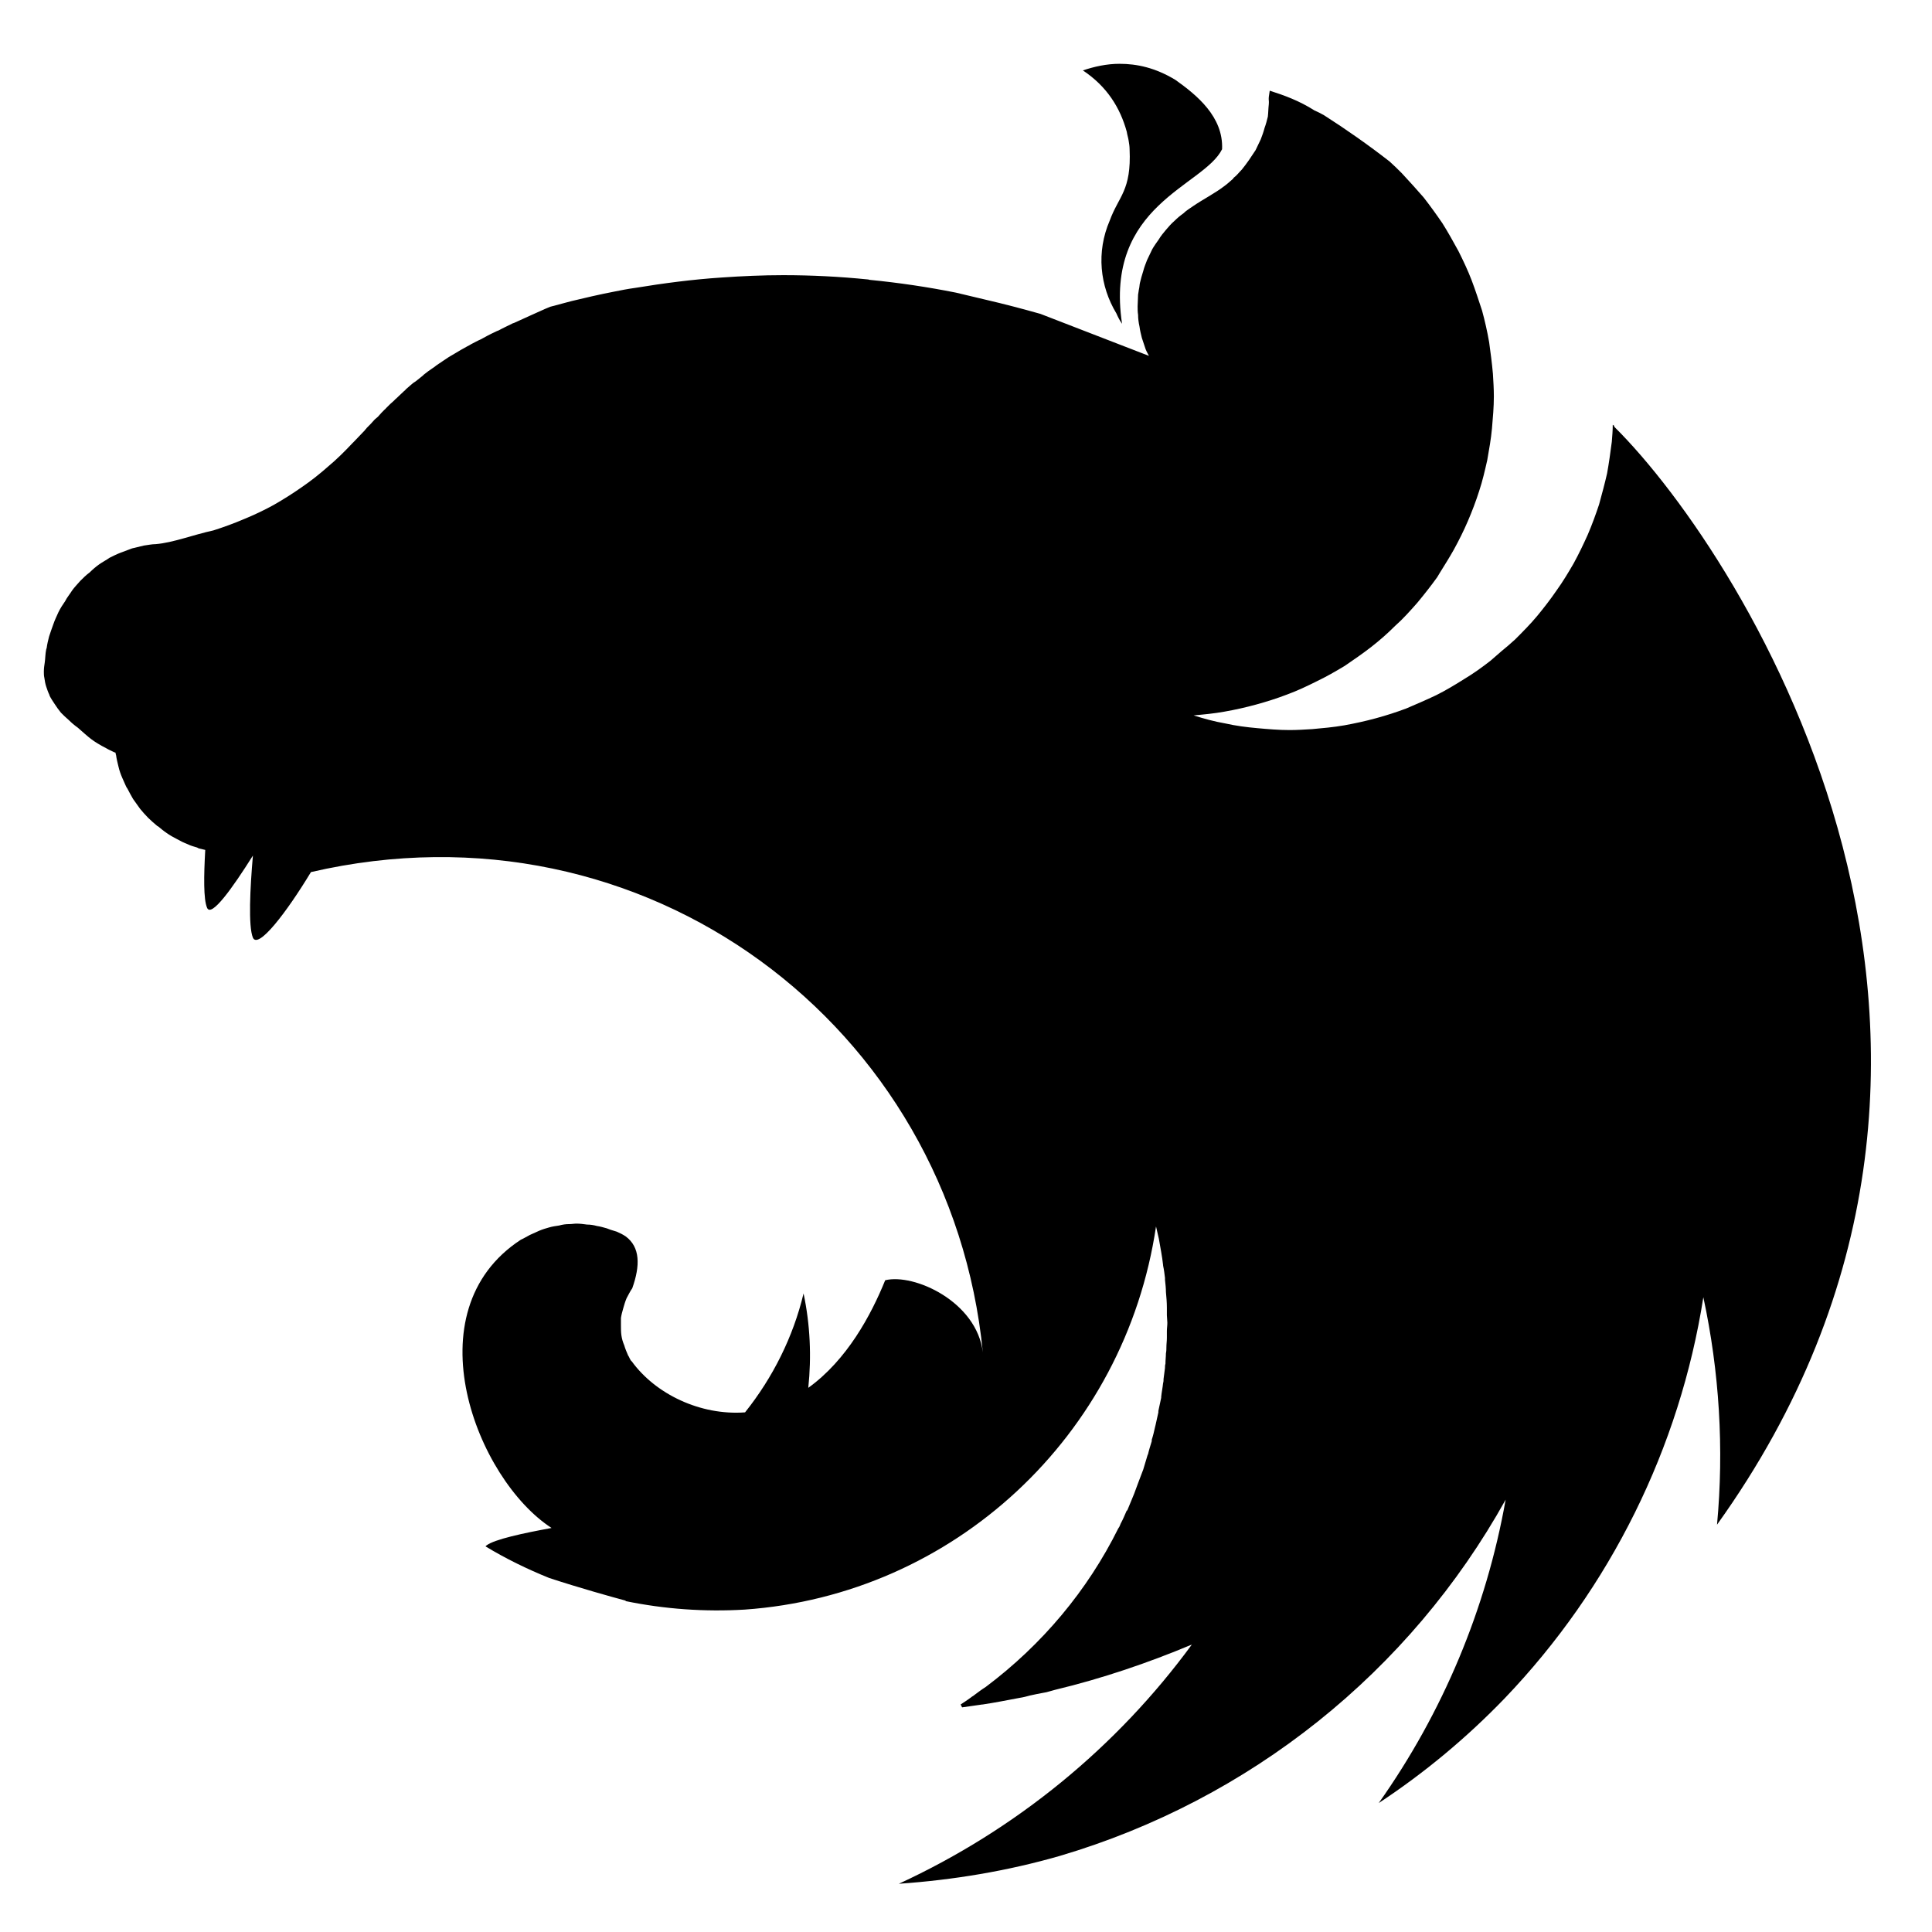
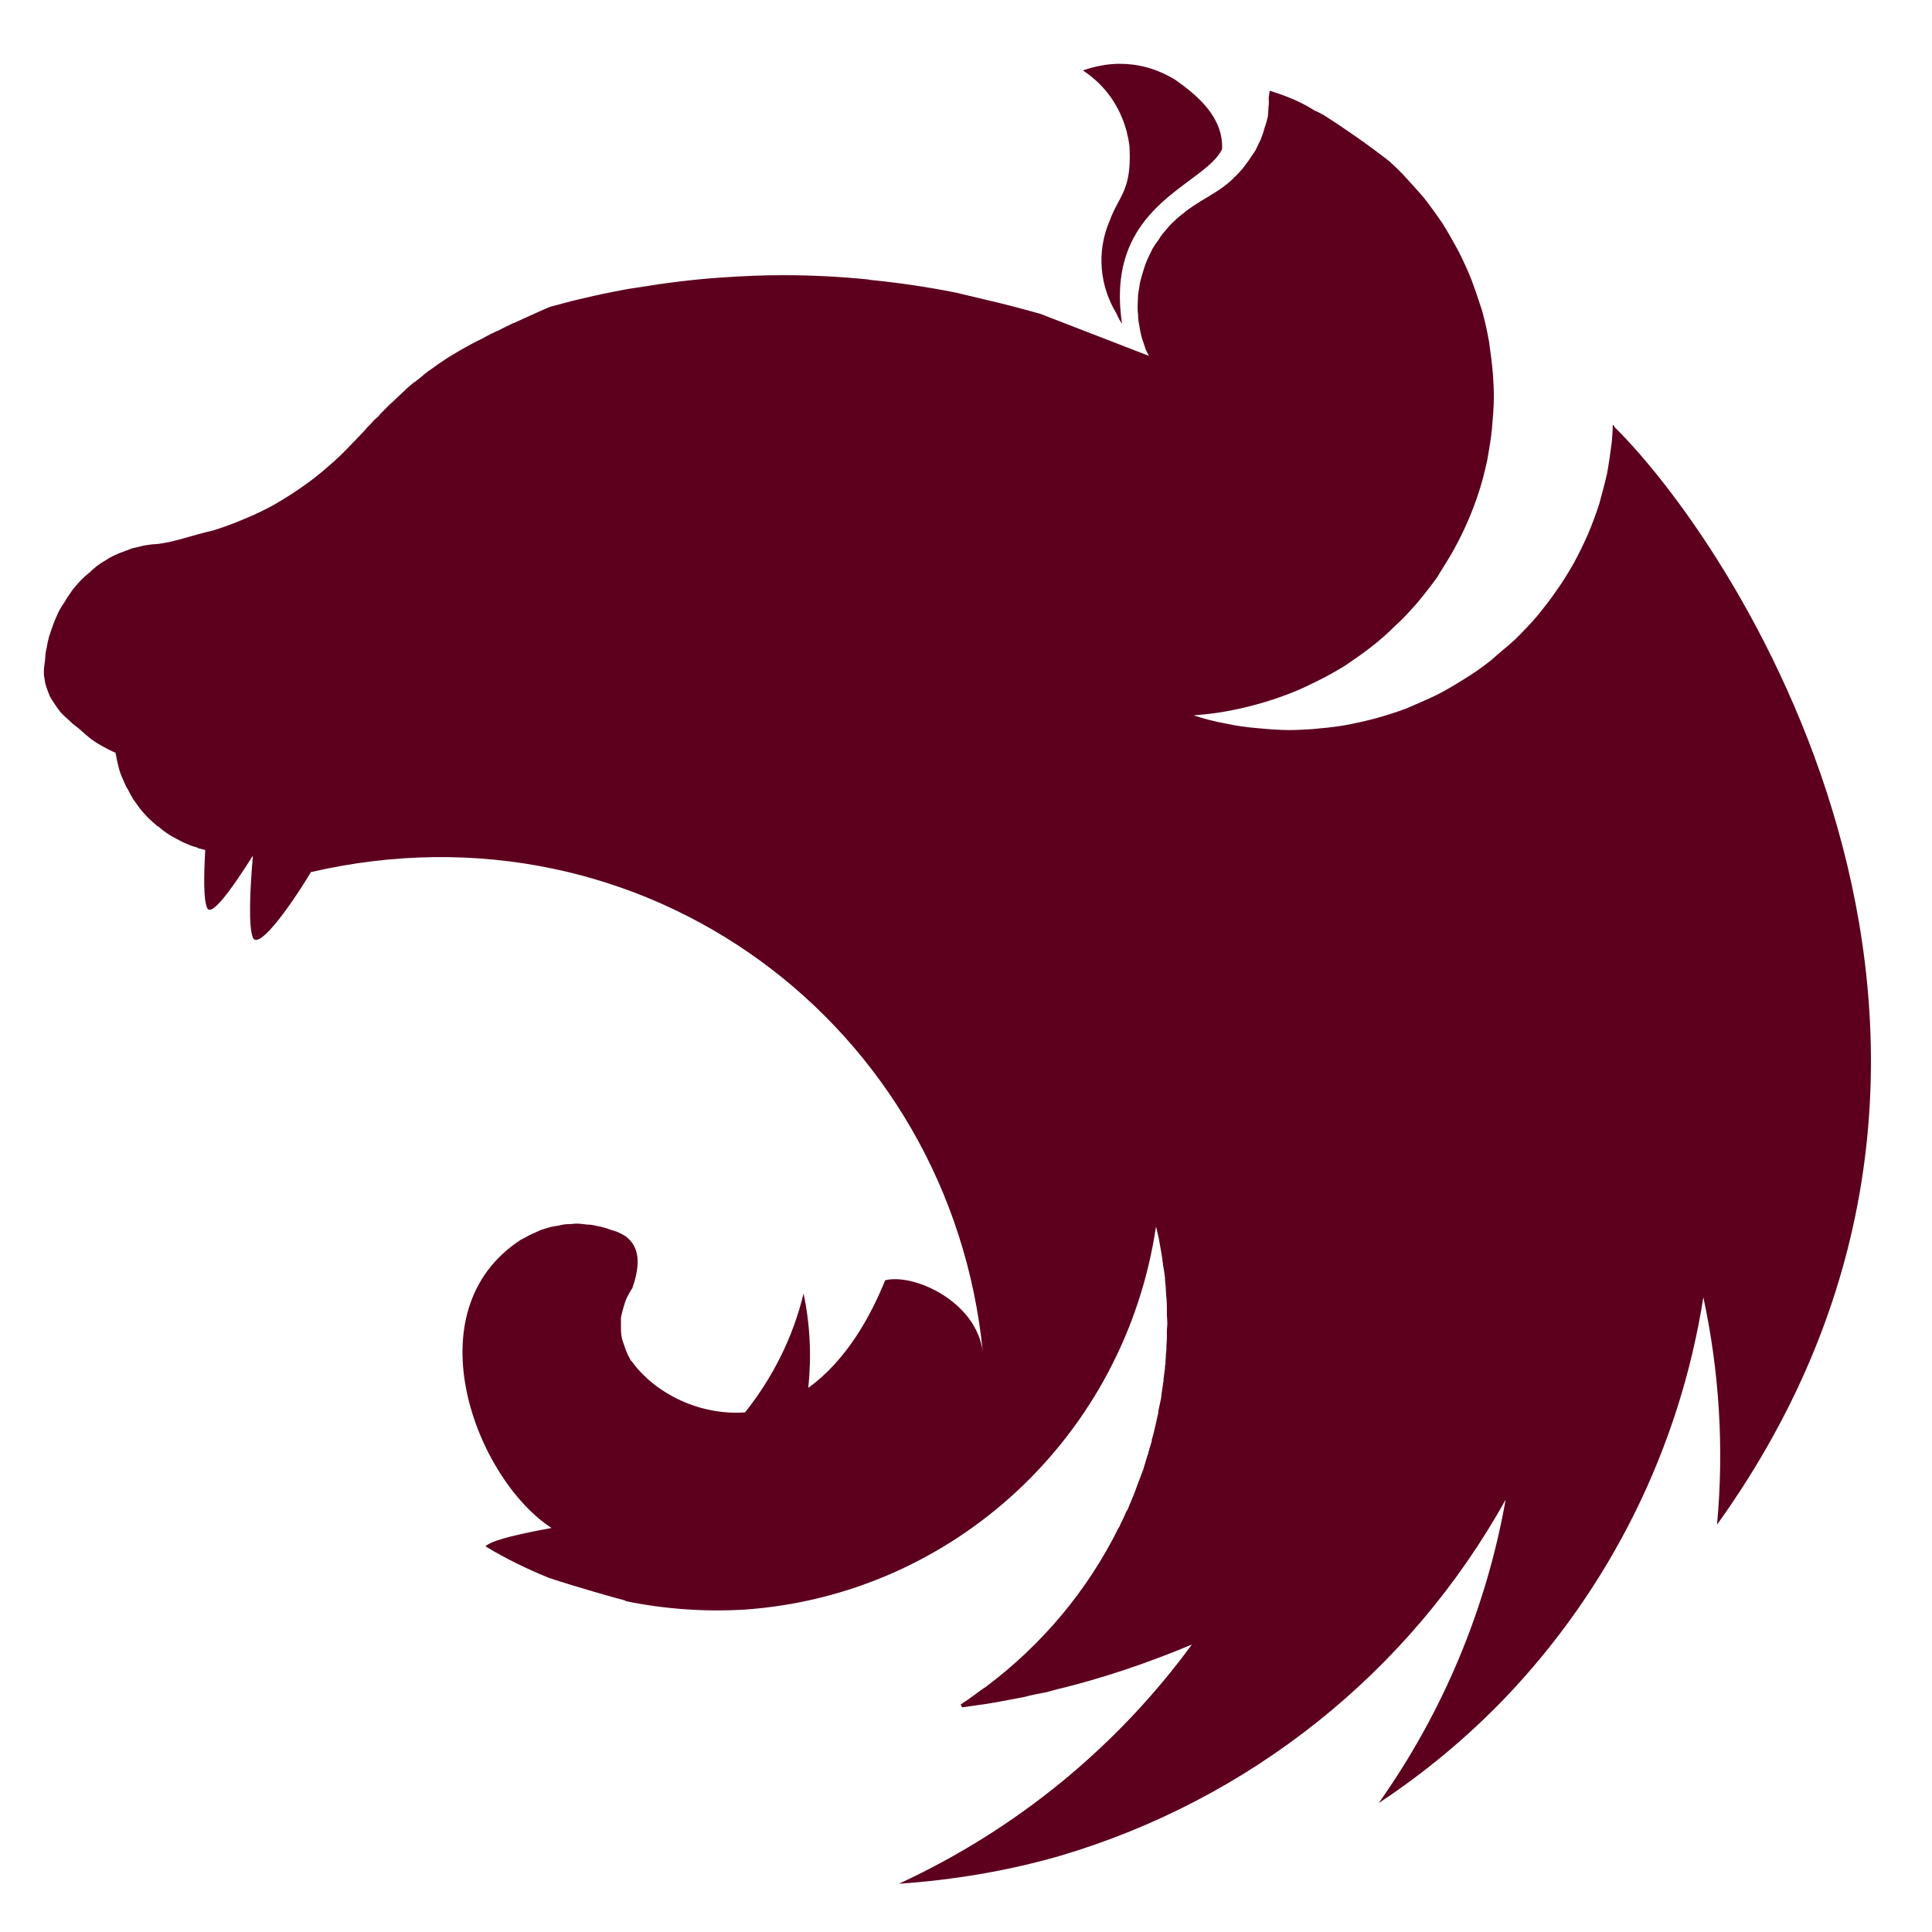
<svg xmlns="http://www.w3.org/2000/svg" height="32px" viewBox="0 0 264.583 255.588" width="32px">
-   <path d="m153.338 45.652c-1.809 0-3.489.388-5.04.905 3.296 2.197 5.105 5.105 6.01 8.401.065.452.194.775.259 1.228.065.388.129.775.129 1.163.259 5.687-1.486 6.397-2.714 9.758-1.874 4.33-1.357 8.982.905 12.73.194.452.452.969.775 1.422-2.456-16.349 11.179-18.804 13.699-23.909.194-4.459-3.489-7.431-6.397-9.499-2.779-1.68-5.299-2.197-7.625-2.197zm20.549 3.683c-.259 1.486-.065 1.099-.129 1.874-.065.517-.065 1.163-.129 1.68-.129.517-.259 1.034-.452 1.551-.129.517-.323 1.034-.517 1.551-.259.517-.452.969-.711 1.486-.194.259-.323.517-.517.775-.129.194-.259.388-.388.582-.323.452-.646.905-.969 1.292-.388.388-.711.84-1.163 1.163v.065c-.388.323-.775.711-1.228 1.034-1.357 1.034-2.908 1.809-4.33 2.779-.452.323-.905.582-1.292.969-.452.323-.84.646-1.228 1.034-.452.388-.775.775-1.163 1.228-.323.388-.711.84-.969 1.292-.323.452-.646.905-.905 1.357-.259.517-.452.969-.711 1.486-.194.517-.388.969-.517 1.486-.194.582-.323 1.099-.452 1.616-.065.259-.065.582-.129.84-.065.259-.065.517-.129.775 0 .517-.065 1.099-.065 1.615 0 .388 0 .775.065 1.163 0 .517.065 1.034.194 1.615.065.517.194 1.034.323 1.551.194.517.323 1.034.517 1.551.129.323.323.646.452.905l-14.863-5.751c-2.52-.711-4.976-1.357-7.496-1.939-1.357-.323-2.714-.646-4.071-.969-3.877-.775-7.819-1.357-11.761-1.745-.129 0-.194-.065-.323-.065-3.877-.388-7.69-.582-11.567-.582-2.843 0-5.687.129-8.465.323-3.942.259-7.884.775-11.825 1.422-.969.129-1.939.323-2.908.517-2.003.388-3.942.84-5.816 1.292-.969.259-1.939.517-2.908.775-.969.388-1.874.84-2.779 1.228-.711.323-1.422.646-2.132.969-.129.065-.259.065-.323.129-.646.323-1.228.582-1.809.905-.194.065-.323.129-.452.194-.711.323-1.422.711-2.003 1.034-.452.194-.905.452-1.292.646-.194.129-.452.259-.582.323-.582.323-1.163.646-1.68.969-.582.323-1.099.646-1.551.969-.452.323-.905.582-1.292.905-.065.065-.129.065-.194.129-.388.259-.84.582-1.228.905 0 0-.065.065-.129.129-.323.259-.646.517-.969.775-.129.065-.259.194-.388.259-.323.259-.646.582-.969.84-.065.129-.194.194-.259.259-.388.388-.775.711-1.163 1.099-.065 0-.065.065-.129.129-.388.323-.775.711-1.163 1.099-.065.065-.065.129-.129.129-.323.323-.646.646-.969 1.034-.129.129-.323.259-.452.388-.323.388-.711.775-1.099 1.163-.065.129-.194.194-.259.323-.517.517-.969 1.034-1.486 1.551-.065.065-.129.129-.194.194-1.034 1.099-2.132 2.197-3.296 3.166-1.163 1.034-2.391 2.003-3.619 2.843-1.292.905-2.52 1.68-3.877 2.456-1.292.711-2.649 1.357-4.071 1.939-1.357.582-2.779 1.099-4.2 1.551-2.714.582-5.493 1.68-7.884 1.874-.517 0-1.099.129-1.615.194-.582.129-1.099.259-1.615.388-.517.194-1.034.388-1.551.582-.517.194-1.034.452-1.551.711-.452.323-.969.582-1.422.905-.452.323-.905.711-1.292 1.099-.452.323-.905.775-1.292 1.163-.388.452-.775.84-1.099 1.292-.323.517-.711.969-.969 1.486-.323.452-.646.969-.905 1.486-.259.582-.517 1.099-.711 1.68-.194.517-.388 1.099-.582 1.68-.129.517-.259 1.034-.323 1.551 0 .065-.065.129-.065.194-.129.582-.129 1.357-.194 1.745-.065.452-.129.84-.129 1.292 0 .259 0 .582.065.84.065.452.129.84.259 1.228.129.388.259.775.452 1.163v.065c.194.388.452.775.711 1.163.259.388.517.775.84 1.163.323.323.711.711 1.099 1.034.388.388.775.711 1.228 1.034 1.551 1.357 1.939 1.809 3.942 2.843.323.194.646.323 1.034.517.065 0 .129.065.194.065 0 .129 0 .194.065.323.065.517.194 1.034.323 1.551.129.582.323 1.099.517 1.551.194.388.323.775.517 1.163.065.129.129.259.194.323.259.517.517.969.775 1.422.323.452.646.905.969 1.357.323.388.711.84 1.099 1.228.388.388.775.711 1.228 1.099 0 0 .065.065.129.065.388.323.775.646 1.163.905.452.323.905.582 1.422.84.452.259.969.517 1.486.711.388.194.84.323 1.292.452.065.065.129.065.259.129.259.065.582.129.84.194-.194 3.489-.259 6.785.259 7.948.582 1.292 3.425-2.649 6.268-7.173-.388 4.459-.646 9.693 0 11.244.711 1.615 4.588-3.425 7.948-8.982 45.815-10.598 87.624 21.066 92.018 65.783-.84-6.979-9.434-10.856-13.376-9.887-1.939 4.782-5.234 10.921-10.533 14.733.452-4.265.259-8.659-.646-12.924-1.422 5.945-4.2 11.502-8.013 16.284-6.139.452-12.278-2.52-15.509-6.979-.259-.194-.323-.582-.517-.84-.194-.452-.388-.905-.517-1.357-.194-.452-.323-.905-.388-1.357-.065-.452-.065-.905-.065-1.422 0-.323 0-.646 0-.969.065-.452.194-.905.323-1.357.129-.452.259-.905.452-1.357.259-.452.452-.905.775-1.357 1.099-3.102 1.099-5.622-.905-7.108-.388-.259-.775-.452-1.228-.646-.259-.065-.582-.194-.84-.259-.194-.065-.323-.129-.517-.194-.452-.129-.905-.259-1.357-.323-.452-.129-.905-.194-1.357-.194-.452-.065-.969-.129-1.422-.129-.323 0-.646.065-.969.065-.517 0-.969.065-1.422.194-.452.065-.905.129-1.357.259-.452.129-.905.259-1.357.452-.452.194-.84.388-1.292.582-.388.194-.775.452-1.228.646-15.056 9.822-6.074 32.827 4.2 39.483-3.877.711-7.819 1.551-8.917 2.391-.065.065-.129.129-.129.129 2.779 1.68 5.687 3.102 8.724 4.329 4.136 1.357 8.53 2.585 10.468 3.102v.065c5.363 1.099 10.791 1.486 16.284 1.163 28.626-2.003 52.083-23.78 56.348-52.471.129.582.259 1.099.388 1.68.194 1.163.452 2.391.582 3.619v.065c.129.582.194 1.163.259 1.68v.259c.065.582.129 1.163.129 1.68.065.711.129 1.422.129 2.132v1.034c0 .323.065.711.065 1.034 0 .388-.065.775-.065 1.163v.905c0 .452-.065.84-.065 1.292 0 .259 0 .517-.065.84 0 .452-.065.905-.065 1.422-.065.194-.065.388-.065.582-.065.517-.129.969-.194 1.486 0 .194 0 .388-.065.582-.065.646-.194 1.228-.259 1.874v.065.065c-.129.582-.259 1.228-.388 1.809v.194c-.129.582-.259 1.163-.388 1.745 0 .065-.065.194-.065.259-.129.582-.259 1.163-.452 1.745v.194c-.194.646-.388 1.228-.517 1.809-.065.065-.065.129-.065.129-.194.646-.388 1.292-.582 1.939-.259.646-.452 1.228-.711 1.874-.259.646-.452 1.292-.711 1.874-.259.646-.517 1.228-.775 1.874h-.065c-.259.582-.517 1.228-.84 1.809-.065.194-.129.323-.194.452-.065.065-.065.129-.129.194-4.2 8.465-10.404 15.896-18.158 21.712-.517.323-1.034.711-1.551 1.099-.129.129-.323.194-.452.323-.452.323-.905.646-1.422.969l.194.388h.065c.905-.129 1.809-.259 2.714-.388h.065c1.68-.259 3.36-.582 5.04-.905.452-.065.969-.194 1.422-.323.323-.065.582-.129.905-.194.452-.065.905-.194 1.357-.259.388-.129.775-.194 1.163-.323 6.462-1.551 12.73-3.683 18.74-6.203-10.274 14.022-24.038 25.331-40.129 32.762 7.431-.517 14.863-1.745 22.035-3.813 26.042-7.69 47.948-25.202 61.065-48.788-2.649 14.927-8.594 29.143-17.383 41.55 6.268-4.136 12.019-8.918 17.253-14.346 14.475-15.121 23.974-34.313 27.205-54.927 2.197 10.21 2.843 20.743 1.874 31.147 46.655-65.072 3.877-132.535-14.022-150.305-.065-.129-.129-.194-.129-.323-.065.065-.065.065-.065.129 0-.065 0-.065-.065-.129 0 .775-.065 1.551-.129 2.326-.194 1.486-.388 2.908-.646 4.33-.323 1.422-.711 2.843-1.099 4.265-.452 1.357-.969 2.779-1.551 4.136-.582 1.292-1.228 2.649-1.939 3.942-.711 1.228-1.486 2.52-2.326 3.683-.84 1.228-1.745 2.391-2.649 3.489-.969 1.163-2.003 2.197-3.037 3.231-.646.582-1.228 1.099-1.874 1.615-.517.452-.969.84-1.486 1.292-1.163.905-2.326 1.745-3.619 2.52-1.228.775-2.52 1.551-3.813 2.197-1.357.646-2.714 1.228-4.071 1.809-1.357.517-2.779.969-4.2 1.357-1.422.388-2.908.711-4.329.969-1.486.259-2.972.388-4.394.517-1.034.065-2.068.129-3.102.129-1.486 0-2.972-.129-4.394-.259-1.486-.129-2.973-.323-4.394-.646-1.486-.259-2.908-.646-4.33-1.099h-.065c1.422-.129 2.843-.259 4.265-.517 1.486-.259 2.908-.582 4.33-.969 1.422-.388 2.843-.84 4.2-1.357 1.422-.517 2.779-1.163 4.071-1.809 1.357-.646 2.585-1.357 3.877-2.132 1.228-.84 2.456-1.68 3.619-2.585 1.163-.905 2.262-1.874 3.296-2.908 1.099-.969 2.068-2.068 3.037-3.166.969-1.163 1.874-2.326 2.714-3.489.129-.194.259-.452.388-.646.646-1.034 1.292-2.068 1.874-3.102.711-1.292 1.357-2.585 1.939-3.942.582-1.357 1.099-2.714 1.551-4.136.452-1.357.775-2.779 1.099-4.2.259-1.486.517-2.908.646-4.33.129-1.486.259-2.973.259-4.394 0-1.034-.065-2.068-.129-3.102-.129-1.486-.323-2.908-.517-4.33-.259-1.486-.582-2.908-.969-4.33-.452-1.357-.905-2.779-1.422-4.136-.517-1.357-1.163-2.714-1.809-4.006-.711-1.292-1.422-2.585-2.197-3.813-.84-1.228-1.68-2.391-2.585-3.554-.969-1.099-1.939-2.197-2.973-3.296-.517-.517-1.099-1.099-1.68-1.615-2.908-2.262-5.945-4.394-8.982-6.333-.452-.259-.84-.452-1.292-.646-2.132-1.357-4.136-2.068-6.139-2.714z" fill="#000" fill-rule="evenodd" transform="translate(0 -41.41249)" />
+   <path d="m153.338 45.652c-1.809 0-3.489.388-5.04.905 3.296 2.197 5.105 5.105 6.01 8.401.065.452.194.775.259 1.228.065.388.129.775.129 1.163.259 5.687-1.486 6.397-2.714 9.758-1.874 4.33-1.357 8.982.905 12.73.194.452.452.969.775 1.422-2.456-16.349 11.179-18.804 13.699-23.909.194-4.459-3.489-7.431-6.397-9.499-2.779-1.68-5.299-2.197-7.625-2.197zm20.549 3.683c-.259 1.486-.065 1.099-.129 1.874-.065.517-.065 1.163-.129 1.68-.129.517-.259 1.034-.452 1.551-.129.517-.323 1.034-.517 1.551-.259.517-.452.969-.711 1.486-.194.259-.323.517-.517.775-.129.194-.259.388-.388.582-.323.452-.646.905-.969 1.292-.388.388-.711.84-1.163 1.163v.065c-.388.323-.775.711-1.228 1.034-1.357 1.034-2.908 1.809-4.33 2.779-.452.323-.905.582-1.292.969-.452.323-.84.646-1.228 1.034-.452.388-.775.775-1.163 1.228-.323.388-.711.84-.969 1.292-.323.452-.646.905-.905 1.357-.259.517-.452.969-.711 1.486-.194.517-.388.969-.517 1.486-.194.582-.323 1.099-.452 1.616-.065.259-.065.582-.129.84-.065.259-.065.517-.129.775 0 .517-.065 1.099-.065 1.615 0 .388 0 .775.065 1.163 0 .517.065 1.034.194 1.615.065.517.194 1.034.323 1.551.194.517.323 1.034.517 1.551.129.323.323.646.452.905l-14.863-5.751c-2.52-.711-4.976-1.357-7.496-1.939-1.357-.323-2.714-.646-4.071-.969-3.877-.775-7.819-1.357-11.761-1.745-.129 0-.194-.065-.323-.065-3.877-.388-7.69-.582-11.567-.582-2.843 0-5.687.129-8.465.323-3.942.259-7.884.775-11.825 1.422-.969.129-1.939.323-2.908.517-2.003.388-3.942.84-5.816 1.292-.969.259-1.939.517-2.908.775-.969.388-1.874.84-2.779 1.228-.711.323-1.422.646-2.132.969-.129.065-.259.065-.323.129-.646.323-1.228.582-1.809.905-.194.065-.323.129-.452.194-.711.323-1.422.711-2.003 1.034-.452.194-.905.452-1.292.646-.194.129-.452.259-.582.323-.582.323-1.163.646-1.68.969-.582.323-1.099.646-1.551.969-.452.323-.905.582-1.292.905-.065.065-.129.065-.194.129-.388.259-.84.582-1.228.905 0 0-.065.065-.129.129-.323.259-.646.517-.969.775-.129.065-.259.194-.388.259-.323.259-.646.582-.969.84-.065.129-.194.194-.259.259-.388.388-.775.711-1.163 1.099-.065 0-.065.065-.129.129-.388.323-.775.711-1.163 1.099-.065.065-.065.129-.129.129-.323.323-.646.646-.969 1.034-.129.129-.323.259-.452.388-.323.388-.711.775-1.099 1.163-.065.129-.194.194-.259.323-.517.517-.969 1.034-1.486 1.551-.065.065-.129.129-.194.194-1.034 1.099-2.132 2.197-3.296 3.166-1.163 1.034-2.391 2.003-3.619 2.843-1.292.905-2.52 1.68-3.877 2.456-1.292.711-2.649 1.357-4.071 1.939-1.357.582-2.779 1.099-4.2 1.551-2.714.582-5.493 1.68-7.884 1.874-.517 0-1.099.129-1.615.194-.582.129-1.099.259-1.615.388-.517.194-1.034.388-1.551.582-.517.194-1.034.452-1.551.711-.452.323-.969.582-1.422.905-.452.323-.905.711-1.292 1.099-.452.323-.905.775-1.292 1.163-.388.452-.775.84-1.099 1.292-.323.517-.711.969-.969 1.486-.323.452-.646.969-.905 1.486-.259.582-.517 1.099-.711 1.68-.194.517-.388 1.099-.582 1.68-.129.517-.259 1.034-.323 1.551 0 .065-.065.129-.065.194-.129.582-.129 1.357-.194 1.745-.065.452-.129.84-.129 1.292 0 .259 0 .582.065.84.065.452.129.84.259 1.228.129.388.259.775.452 1.163v.065c.194.388.452.775.711 1.163.259.388.517.775.84 1.163.323.323.711.711 1.099 1.034.388.388.775.711 1.228 1.034 1.551 1.357 1.939 1.809 3.942 2.843.323.194.646.323 1.034.517.065 0 .129.065.194.065 0 .129 0 .194.065.323.065.517.194 1.034.323 1.551.129.582.323 1.099.517 1.551.194.388.323.775.517 1.163.065.129.129.259.194.323.259.517.517.969.775 1.422.323.452.646.905.969 1.357.323.388.711.84 1.099 1.228.388.388.775.711 1.228 1.099 0 0 .065.065.129.065.388.323.775.646 1.163.905.452.323.905.582 1.422.84.452.259.969.517 1.486.711.388.194.84.323 1.292.452.065.065.129.065.259.129.259.065.582.129.84.194-.194 3.489-.259 6.785.259 7.948.582 1.292 3.425-2.649 6.268-7.173-.388 4.459-.646 9.693 0 11.244.711 1.615 4.588-3.425 7.948-8.982 45.815-10.598 87.624 21.066 92.018 65.783-.84-6.979-9.434-10.856-13.376-9.887-1.939 4.782-5.234 10.921-10.533 14.733.452-4.265.259-8.659-.646-12.924-1.422 5.945-4.2 11.502-8.013 16.284-6.139.452-12.278-2.52-15.509-6.979-.259-.194-.323-.582-.517-.84-.194-.452-.388-.905-.517-1.357-.194-.452-.323-.905-.388-1.357-.065-.452-.065-.905-.065-1.422 0-.323 0-.646 0-.969.065-.452.194-.905.323-1.357.129-.452.259-.905.452-1.357.259-.452.452-.905.775-1.357 1.099-3.102 1.099-5.622-.905-7.108-.388-.259-.775-.452-1.228-.646-.259-.065-.582-.194-.84-.259-.194-.065-.323-.129-.517-.194-.452-.129-.905-.259-1.357-.323-.452-.129-.905-.194-1.357-.194-.452-.065-.969-.129-1.422-.129-.323 0-.646.065-.969.065-.517 0-.969.065-1.422.194-.452.065-.905.129-1.357.259-.452.129-.905.259-1.357.452-.452.194-.84.388-1.292.582-.388.194-.775.452-1.228.646-15.056 9.822-6.074 32.827 4.2 39.483-3.877.711-7.819 1.551-8.917 2.391-.065.065-.129.129-.129.129 2.779 1.68 5.687 3.102 8.724 4.329 4.136 1.357 8.53 2.585 10.468 3.102v.065c5.363 1.099 10.791 1.486 16.284 1.163 28.626-2.003 52.083-23.78 56.348-52.471.129.582.259 1.099.388 1.68.194 1.163.452 2.391.582 3.619v.065c.129.582.194 1.163.259 1.68v.259c.065.582.129 1.163.129 1.68.065.711.129 1.422.129 2.132v1.034c0 .323.065.711.065 1.034 0 .388-.065.775-.065 1.163v.905c0 .452-.065.84-.065 1.292 0 .259 0 .517-.065.84 0 .452-.065.905-.065 1.422-.065.194-.065.388-.065.582-.065.517-.129.969-.194 1.486 0 .194 0 .388-.065.582-.065.646-.194 1.228-.259 1.874v.065.065c-.129.582-.259 1.228-.388 1.809v.194c-.129.582-.259 1.163-.388 1.745 0 .065-.065.194-.065.259-.129.582-.259 1.163-.452 1.745v.194c-.194.646-.388 1.228-.517 1.809-.065.065-.065.129-.065.129-.194.646-.388 1.292-.582 1.939-.259.646-.452 1.228-.711 1.874-.259.646-.452 1.292-.711 1.874-.259.646-.517 1.228-.775 1.874h-.065c-.259.582-.517 1.228-.84 1.809-.065.194-.129.323-.194.452-.065.065-.065.129-.129.194-4.2 8.465-10.404 15.896-18.158 21.712-.517.323-1.034.711-1.551 1.099-.129.129-.323.194-.452.323-.452.323-.905.646-1.422.969l.194.388h.065c.905-.129 1.809-.259 2.714-.388h.065c1.68-.259 3.36-.582 5.04-.905.452-.065.969-.194 1.422-.323.323-.065.582-.129.905-.194.452-.065.905-.194 1.357-.259.388-.129.775-.194 1.163-.323 6.462-1.551 12.73-3.683 18.74-6.203-10.274 14.022-24.038 25.331-40.129 32.762 7.431-.517 14.863-1.745 22.035-3.813 26.042-7.69 47.948-25.202 61.065-48.788-2.649 14.927-8.594 29.143-17.383 41.55 6.268-4.136 12.019-8.918 17.253-14.346 14.475-15.121 23.974-34.313 27.205-54.927 2.197 10.21 2.843 20.743 1.874 31.147 46.655-65.072 3.877-132.535-14.022-150.305-.065-.129-.129-.194-.129-.323-.065.065-.065.065-.065.129 0-.065 0-.065-.065-.129 0 .775-.065 1.551-.129 2.326-.194 1.486-.388 2.908-.646 4.33-.323 1.422-.711 2.843-1.099 4.265-.452 1.357-.969 2.779-1.551 4.136-.582 1.292-1.228 2.649-1.939 3.942-.711 1.228-1.486 2.52-2.326 3.683-.84 1.228-1.745 2.391-2.649 3.489-.969 1.163-2.003 2.197-3.037 3.231-.646.582-1.228 1.099-1.874 1.615-.517.452-.969.84-1.486 1.292-1.163.905-2.326 1.745-3.619 2.52-1.228.775-2.52 1.551-3.813 2.197-1.357.646-2.714 1.228-4.071 1.809-1.357.517-2.779.969-4.2 1.357-1.422.388-2.908.711-4.329.969-1.486.259-2.972.388-4.394.517-1.034.065-2.068.129-3.102.129-1.486 0-2.972-.129-4.394-.259-1.486-.129-2.973-.323-4.394-.646-1.486-.259-2.908-.646-4.33-1.099h-.065c1.422-.129 2.843-.259 4.265-.517 1.486-.259 2.908-.582 4.33-.969 1.422-.388 2.843-.84 4.2-1.357 1.422-.517 2.779-1.163 4.071-1.809 1.357-.646 2.585-1.357 3.877-2.132 1.228-.84 2.456-1.68 3.619-2.585 1.163-.905 2.262-1.874 3.296-2.908 1.099-.969 2.068-2.068 3.037-3.166.969-1.163 1.874-2.326 2.714-3.489.129-.194.259-.452.388-.646.646-1.034 1.292-2.068 1.874-3.102.711-1.292 1.357-2.585 1.939-3.942.582-1.357 1.099-2.714 1.551-4.136.452-1.357.775-2.779 1.099-4.2.259-1.486.517-2.908.646-4.33.129-1.486.259-2.973.259-4.394 0-1.034-.065-2.068-.129-3.102-.129-1.486-.323-2.908-.517-4.33-.259-1.486-.582-2.908-.969-4.33-.452-1.357-.905-2.779-1.422-4.136-.517-1.357-1.163-2.714-1.809-4.006-.711-1.292-1.422-2.585-2.197-3.813-.84-1.228-1.68-2.391-2.585-3.554-.969-1.099-1.939-2.197-2.973-3.296-.517-.517-1.099-1.099-1.68-1.615-2.908-2.262-5.945-4.394-8.982-6.333-.452-.259-.84-.452-1.292-.646-2.132-1.357-4.136-2.068-6.139-2.714z" fill="#5D001E" fill-rule="evenodd" transform="translate(0 -41.41249)" />
</svg>
